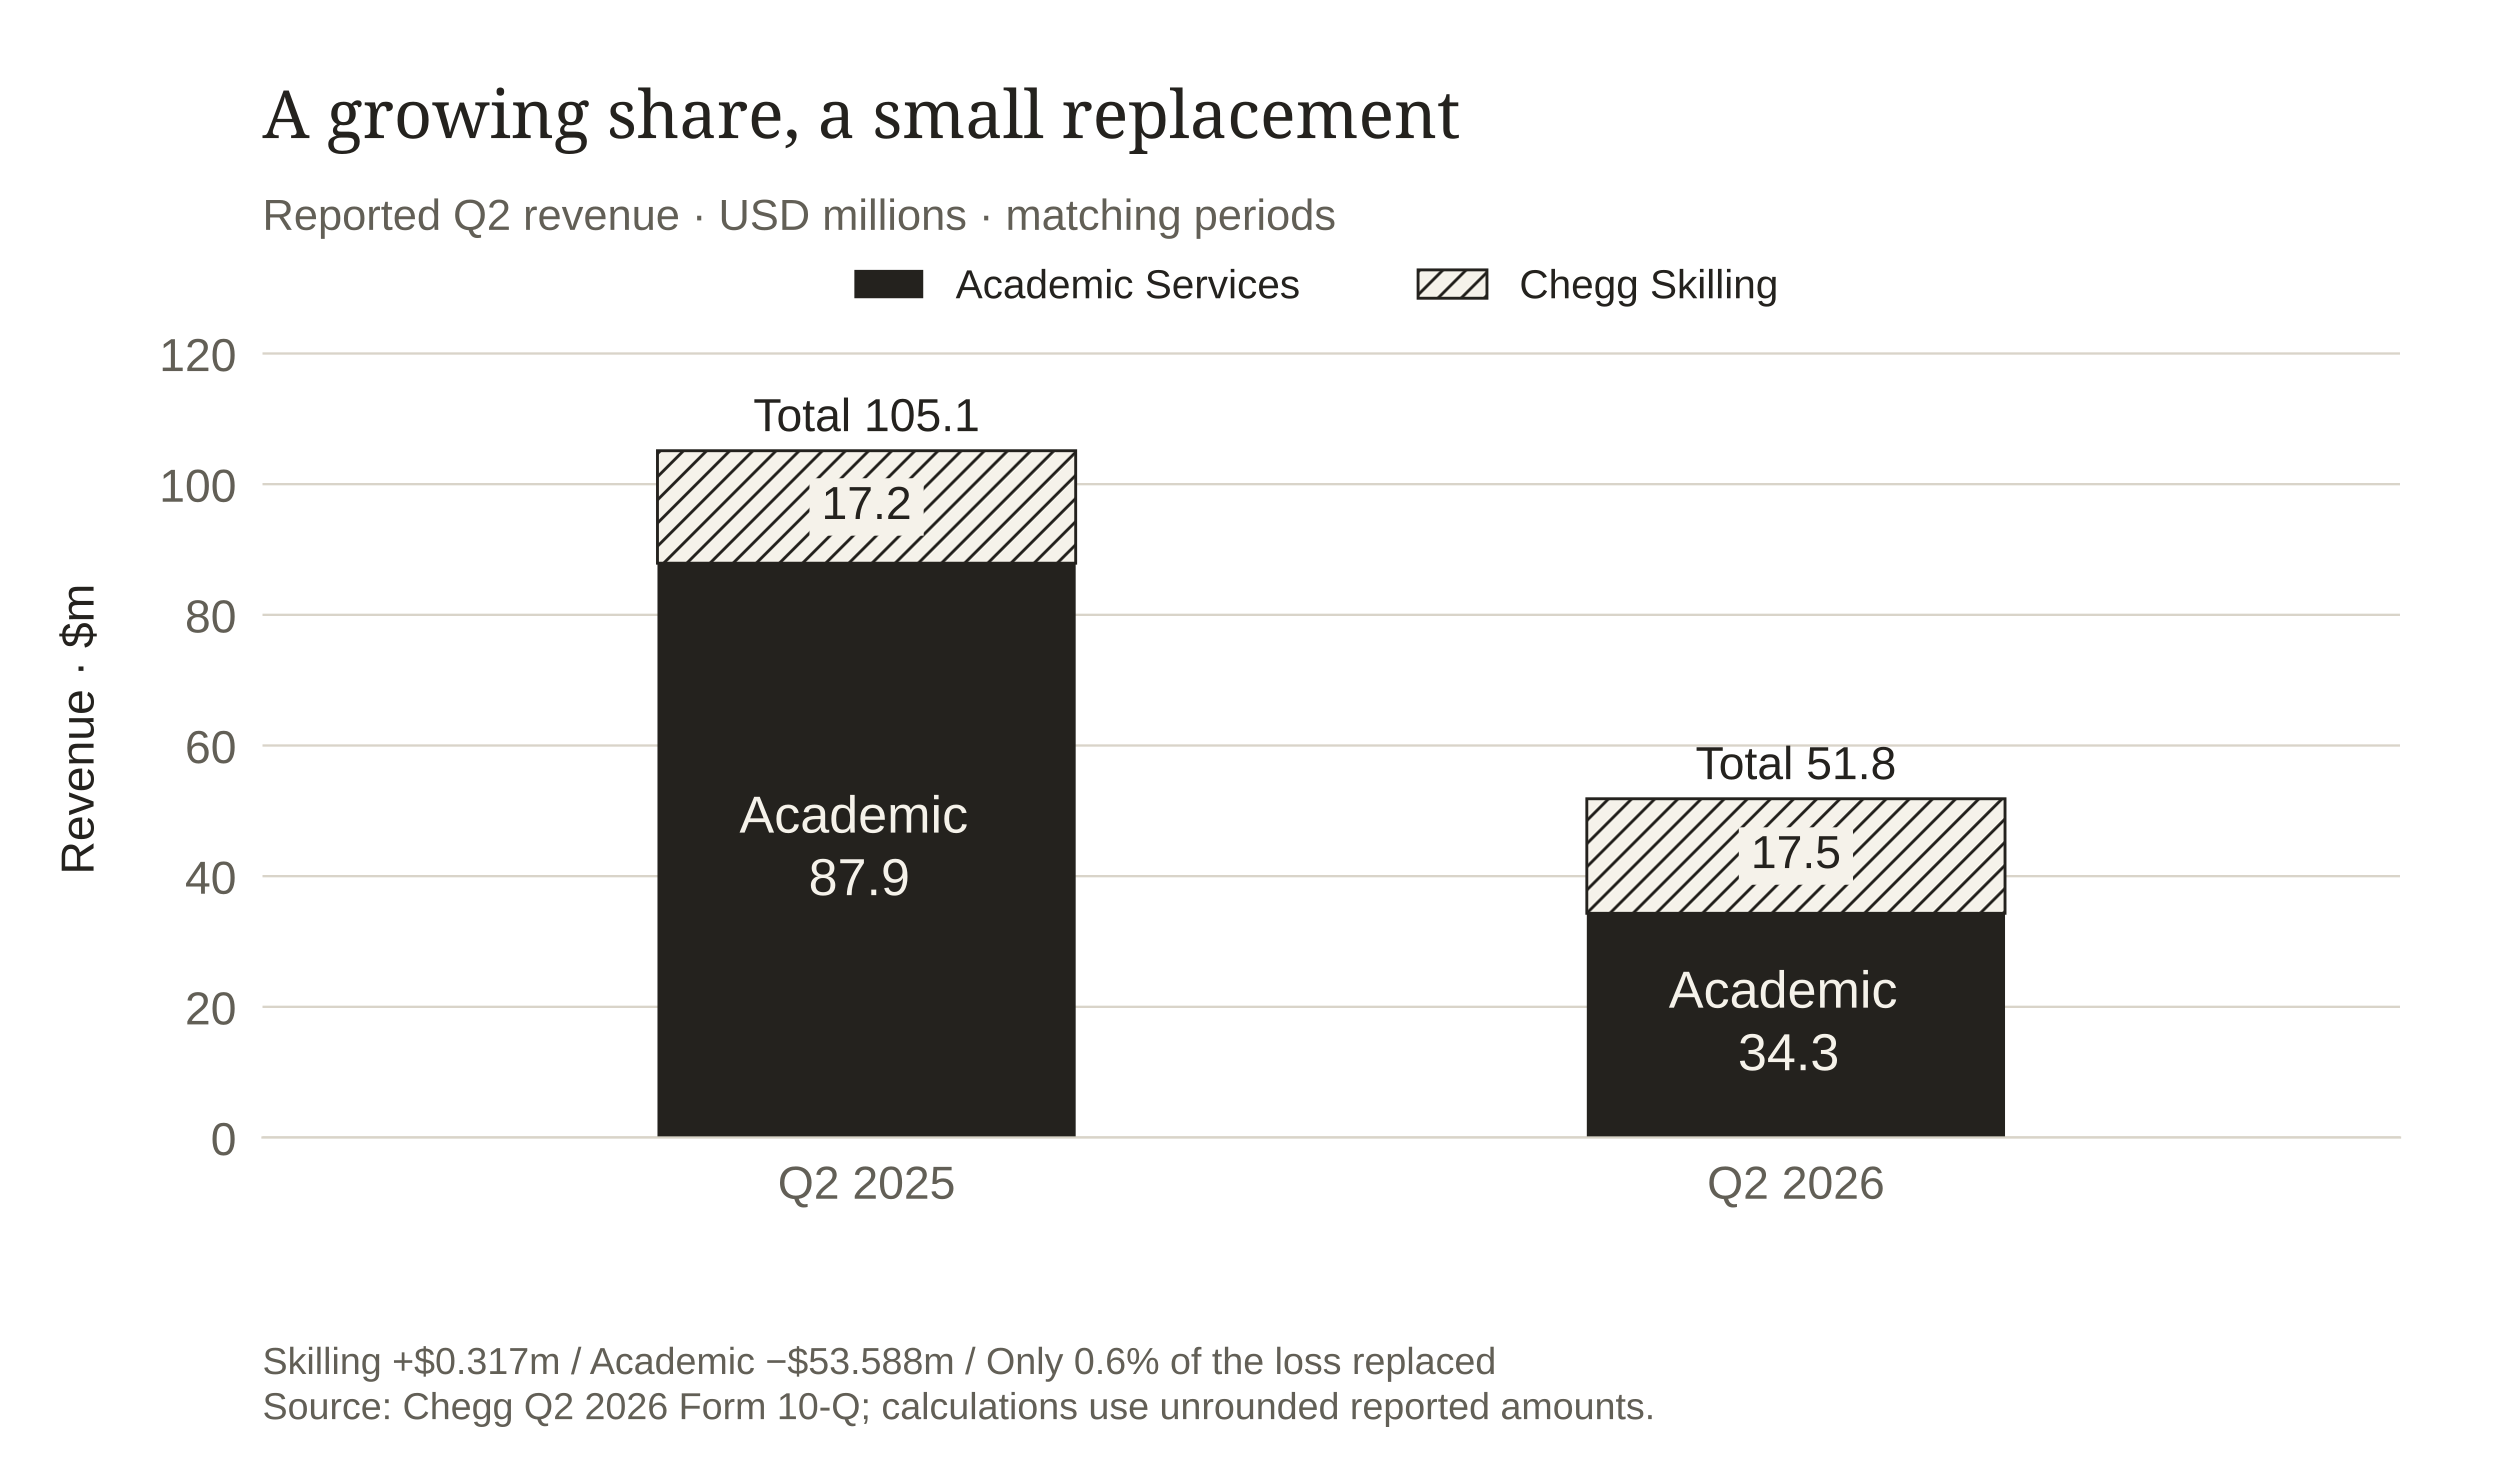
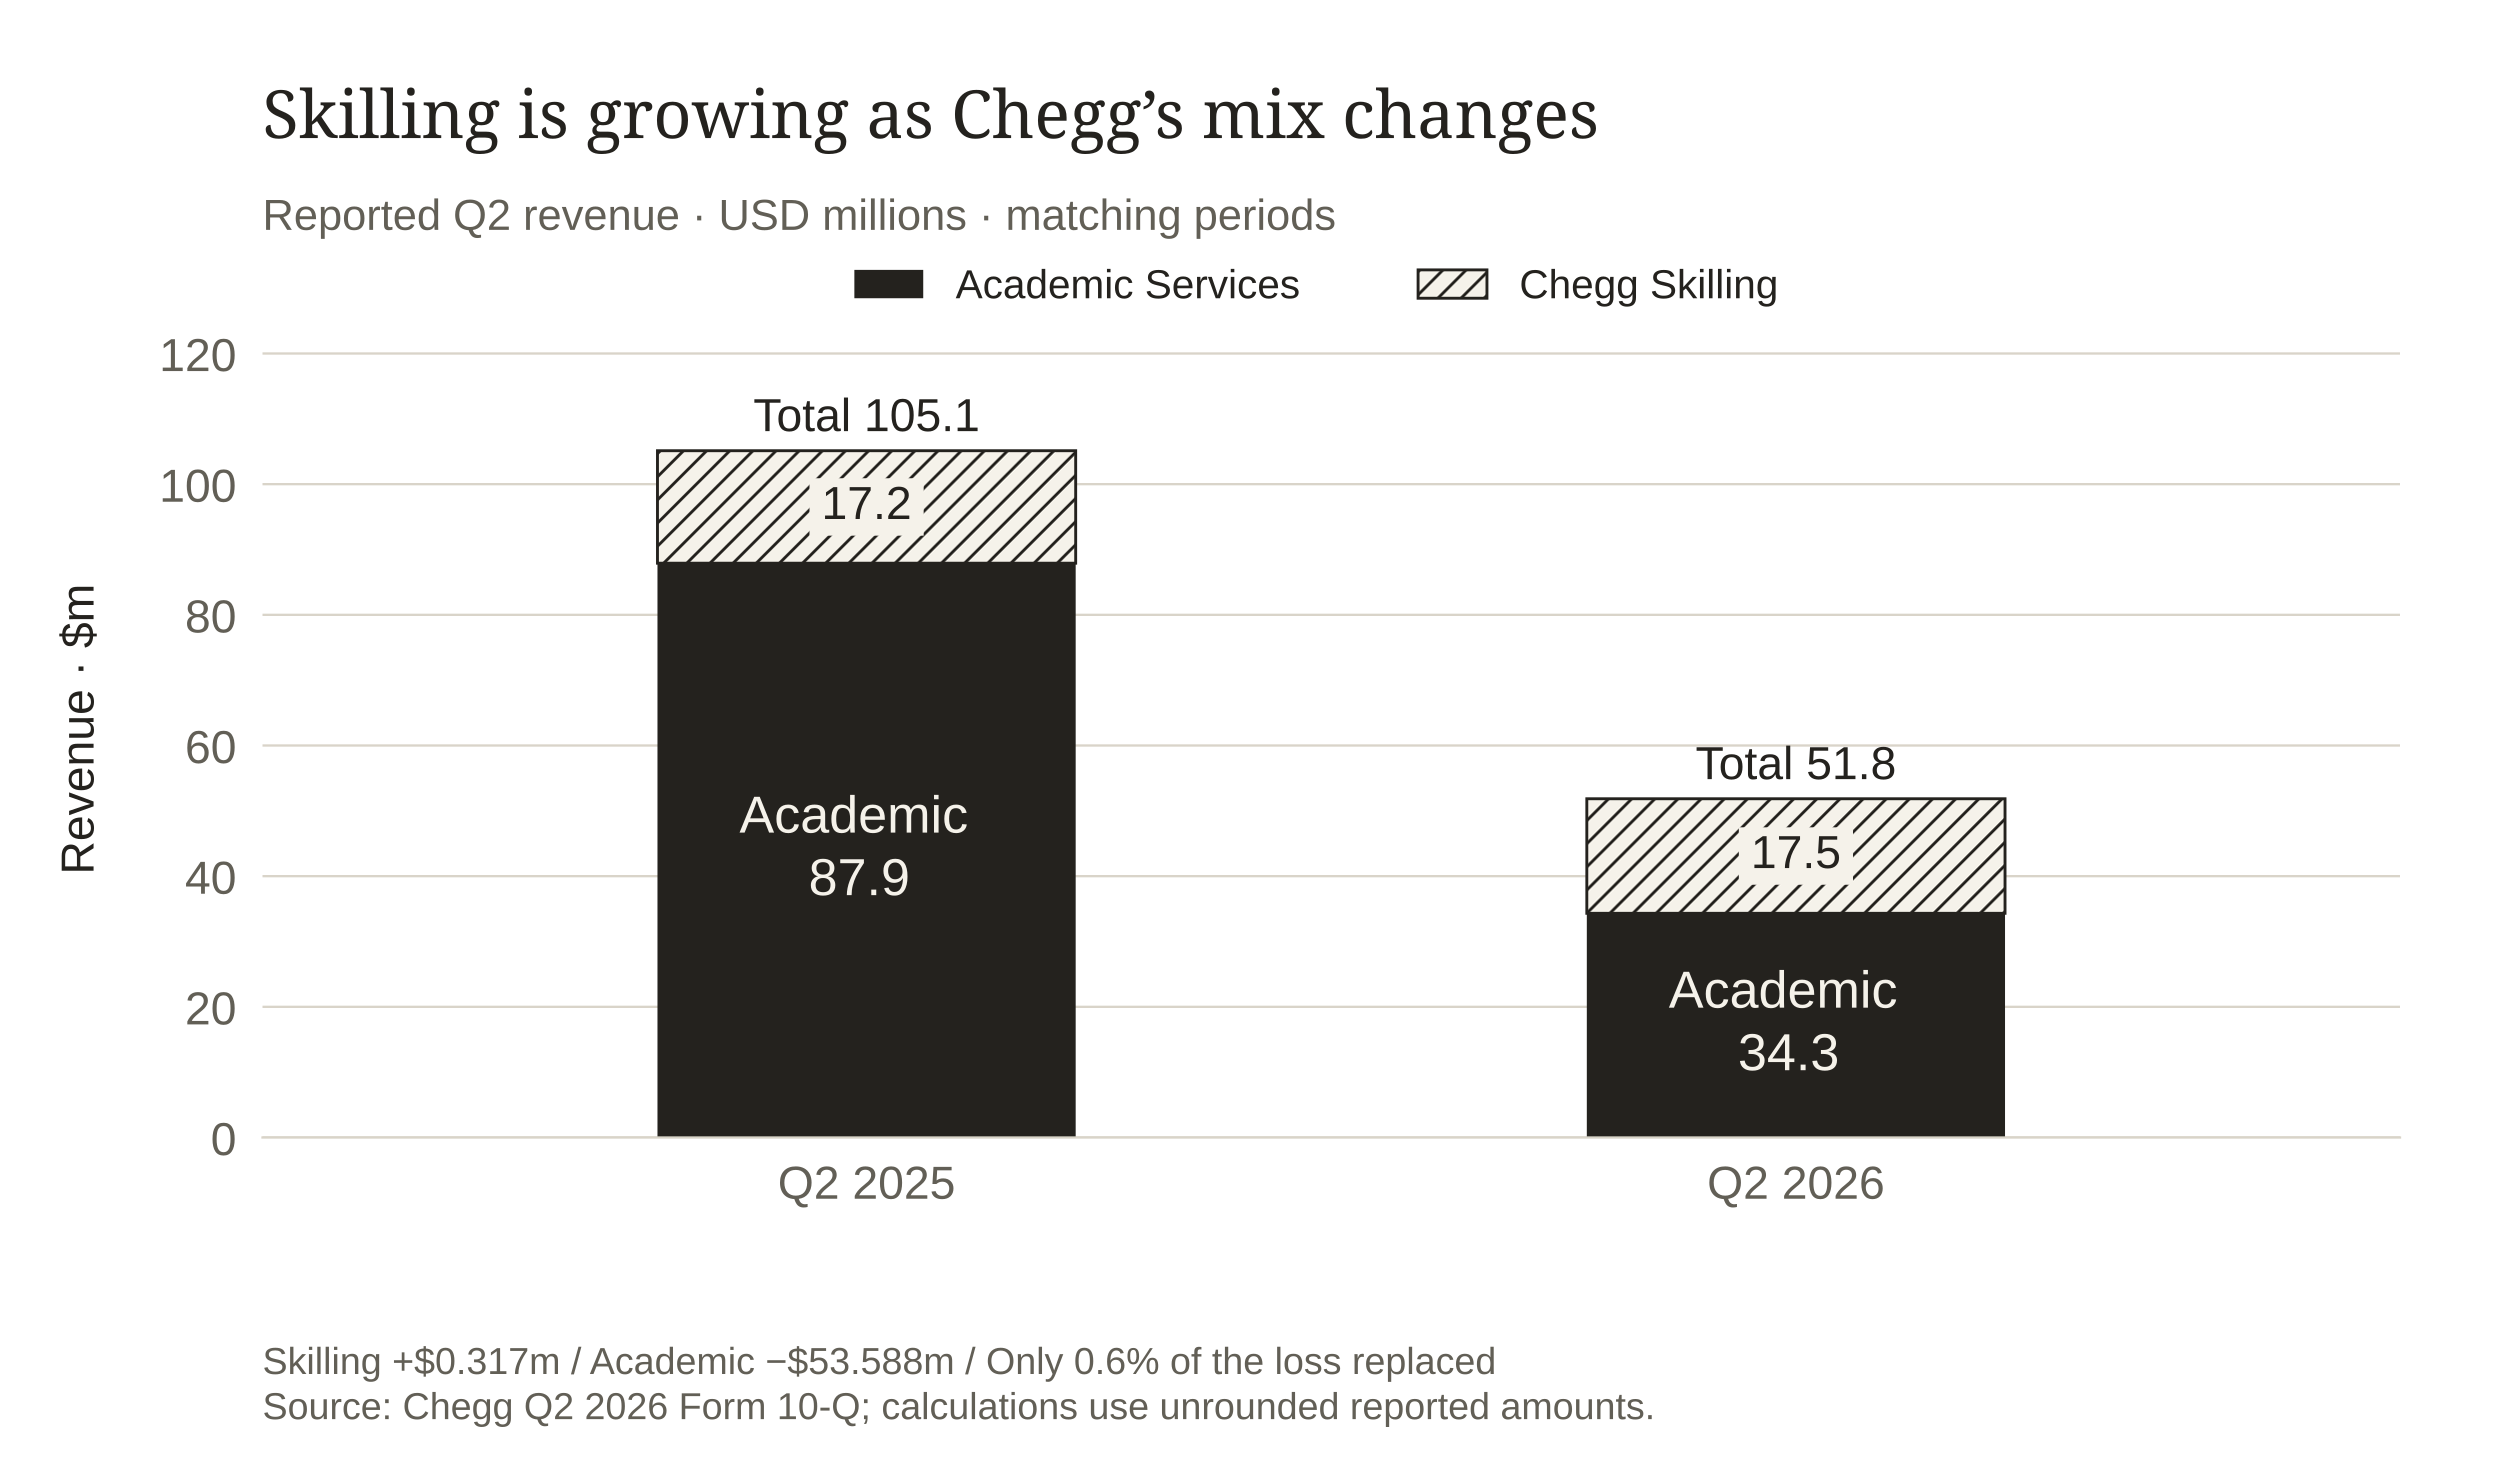
<svg xmlns="http://www.w3.org/2000/svg" width="2160" height="1260" viewBox="0 0 864 504" version="1.1">
  <defs>
    <style type="text/css">*{stroke-linejoin: round; stroke-linecap: butt}</style>
  </defs>
  <g id="figure_1">
    <g id="patch_1">
      <path d="M 0 504  L 864 504  L 864 0  L 0 0  L 0 504  z " style="fill: none" />
    </g>
    <g id="axes_1">
      <g id="patch_2">
        <path d="M 90.72 393.12  L 829.44 393.12  L 829.44 110.88  L 90.72 110.88  L 90.72 393.12  z " style="fill: none" />
      </g>
      <g id="matplotlib.axis_1">
        <g id="xtick_1">
          <g id="line2d_1" />
          <g id="text_1">
            <text style="font-size: 16px; font-family: Arial, sans-serif; text-anchor: middle; fill: #625f56" x="299.489" y="414.276" transform="rotate(-0 299.4887 414.2763)">Q2 2025</text>
          </g>
        </g>
        <g id="xtick_2">
          <g id="line2d_2" />
          <g id="text_2">
            <text style="font-size: 16px; font-family: Arial, sans-serif; text-anchor: middle; fill: #625f56" x="620.671" y="414.276" transform="rotate(-0 620.6713 414.2763)">Q2 2026</text>
          </g>
        </g>
      </g>
      <g id="matplotlib.axis_2">
        <g id="ytick_1">
          <g id="line2d_3">
            <path d="M 90.72 393.12  L 829.44 393.12  " clip-path="url(#p53b8e4c290)" style="fill: none; stroke: #d9d4c9; stroke-width: 0.8; stroke-linecap: square" />
          </g>
          <g id="line2d_4" />
          <g id="text_3">
            <text style="font-size: 16px; font-family: Arial, sans-serif; text-anchor: end; fill: #625f56" x="81.72" y="399.198" transform="rotate(-0 81.72 399.1981)">0</text>
          </g>
        </g>
        <g id="ytick_2">
          <g id="line2d_5">
            <path d="M 90.72 347.962  L 829.44 347.962  " clip-path="url(#p53b8e4c290)" style="fill: none; stroke: #d9d4c9; stroke-width: 0.8; stroke-linecap: square" />
          </g>
          <g id="line2d_6" />
          <g id="text_4">
            <text style="font-size: 16px; font-family: Arial, sans-serif; text-anchor: end; fill: #625f56" x="81.72" y="354.04" transform="rotate(-0 81.72 354.0397)">20</text>
          </g>
        </g>
        <g id="ytick_3">
          <g id="line2d_7">
            <path d="M 90.72 302.803  L 829.44 302.803  " clip-path="url(#p53b8e4c290)" style="fill: none; stroke: #d9d4c9; stroke-width: 0.8; stroke-linecap: square" />
          </g>
          <g id="line2d_8" />
          <g id="text_5">
            <text style="font-size: 16px; font-family: Arial, sans-serif; text-anchor: end; fill: #625f56" x="81.72" y="308.881" transform="rotate(-0 81.72 308.8813)">40</text>
          </g>
        </g>
        <g id="ytick_4">
          <g id="line2d_9">
            <path d="M 90.72 257.645  L 829.44 257.645  " clip-path="url(#p53b8e4c290)" style="fill: none; stroke: #d9d4c9; stroke-width: 0.8; stroke-linecap: square" />
          </g>
          <g id="line2d_10" />
          <g id="text_6">
            <text style="font-size: 16px; font-family: Arial, sans-serif; text-anchor: end; fill: #625f56" x="81.72" y="263.723" transform="rotate(-0 81.72 263.7229)">60</text>
          </g>
        </g>
        <g id="ytick_5">
          <g id="line2d_11">
            <path d="M 90.72 212.486  L 829.44 212.486  " clip-path="url(#p53b8e4c290)" style="fill: none; stroke: #d9d4c9; stroke-width: 0.8; stroke-linecap: square" />
          </g>
          <g id="line2d_12" />
          <g id="text_7">
            <text style="font-size: 16px; font-family: Arial, sans-serif; text-anchor: end; fill: #625f56" x="81.72" y="218.565" transform="rotate(-0 81.72 218.5645)">80</text>
          </g>
        </g>
        <g id="ytick_6">
          <g id="line2d_13">
            <path d="M 90.72 167.328  L 829.44 167.328  " clip-path="url(#p53b8e4c290)" style="fill: none; stroke: #d9d4c9; stroke-width: 0.8; stroke-linecap: square" />
          </g>
          <g id="line2d_14" />
          <g id="text_8">
            <text style="font-size: 16px; font-family: Arial, sans-serif; text-anchor: end; fill: #625f56" x="81.72" y="173.406" transform="rotate(-0 81.72 173.4061)">100</text>
          </g>
        </g>
        <g id="ytick_7">
          <g id="line2d_15">
            <path d="M 90.72 122.17  L 829.44 122.17  " clip-path="url(#p53b8e4c290)" style="fill: none; stroke: #d9d4c9; stroke-width: 0.8; stroke-linecap: square" />
          </g>
          <g id="line2d_16" />
          <g id="text_9">
            <text style="font-size: 16px; font-family: Arial, sans-serif; text-anchor: end; fill: #625f56" x="81.72" y="128.248" transform="rotate(-0 81.72 128.2477)">120</text>
          </g>
        </g>
        <g id="text_10">
          <text style="font-size: 16px; font-family: Arial, sans-serif; text-anchor: middle; fill: #24221e" x="32.336" y="252" transform="rotate(-90 32.33625 252)">Revenue · $m</text>
        </g>
      </g>
      <g id="patch_3">
        <path d="M 227.223 393.12  L 371.755 393.12  L 371.755 194.642  L 227.223 194.642  z " clip-path="url(#p53b8e4c290)" style="fill: #24221e" />
      </g>
      <g id="patch_4">
        <path d="M 548.405 393.12  L 692.937 393.12  L 692.937 315.639  L 548.405 315.639  z " clip-path="url(#p53b8e4c290)" style="fill: #24221e" />
      </g>
      <g id="patch_5">
        <path d="M 227.223 194.642  L 371.755 194.642  L 371.755 155.767  L 227.223 155.767  z " clip-path="url(#p53b8e4c290)" style="fill: url(#h278e610456); stroke: #24221e; stroke-linejoin: miter" />
      </g>
      <g id="patch_6">
        <path d="M 548.405 315.639  L 692.937 315.639  L 692.937 276.049  L 548.405 276.049  z " clip-path="url(#p53b8e4c290)" style="fill: url(#h278e610456); stroke: #24221e; stroke-linejoin: miter" />
      </g>
      <g id="patch_7">
        <path d="M 90.72 393.12  L 829.44 393.12  " style="fill: none; stroke: #d9d4c9; stroke-width: 0.8; stroke-linejoin: miter; stroke-linecap: square" />
      </g>
      <g id="text_11">
        <text style="font-size: 18px; font-family: Arial, sans-serif; fill: #f5f2ea" transform="translate(255.5589 287.7558)">Academic</text>
        <text style="font-size: 18px; font-family: Arial, sans-serif; fill: #f5f2ea" transform="translate(279.4496 309.3593)">87.9</text>
      </g>
      <g id="text_12">
        <g id="patch_8">
          <path d="M 279.756 185.125  L 319.221 185.125  L 319.221 165.285  L 279.756 165.285  z " style="fill: #f5f2ea" />
        </g>
        <text style="font-size: 16px; font-family: Arial, sans-serif; text-anchor: middle; fill: #24221e" x="299.489" y="179.361" transform="rotate(-0 299.4887 179.361)">17.2</text>
      </g>
      <g id="text_13">
        <text style="font-size: 16px; font-family: Arial, sans-serif; text-anchor: middle; fill: #24221e" x="299.489" y="148.994" transform="rotate(-0 299.4887 148.9937)">Total 105.1</text>
      </g>
      <g id="text_14">
        <text style="font-size: 18px; font-family: Arial, sans-serif; fill: #f5f2ea" transform="translate(576.7415 348.2545)">Academic</text>
        <text style="font-size: 18px; font-family: Arial, sans-serif; fill: #f5f2ea" transform="translate(600.6322 369.858)">34.3</text>
      </g>
      <g id="text_15">
        <g id="patch_9">
          <path d="M 600.939 305.764  L 640.404 305.764  L 640.404 285.924  L 600.939 285.924  z " style="fill: #f5f2ea" />
        </g>
        <text style="font-size: 16px; font-family: Arial, sans-serif; text-anchor: middle; fill: #24221e" x="620.671" y="300.001" transform="rotate(-0 620.6713 300.0005)">17.5</text>
      </g>
      <g id="text_16">
        <text style="font-size: 16px; font-family: Arial, sans-serif; text-anchor: middle; fill: #24221e" x="620.671" y="269.275" transform="rotate(-0 620.6713 269.2753)">Total 51.8</text>
      </g>
      <g id="legend_1">
        <g id="patch_10">
          <path d="M 295.268 103.071  L 319.068 103.071  L 319.068 93.271  L 295.268 93.271  z " style="fill: #24221e" />
        </g>
        <g id="text_17">
          <text style="font-size: 14px; font-family: Arial, sans-serif; text-anchor: start; fill: #24221e" x="330.268" y="103.071" transform="rotate(-0 330.2683 103.0714)">Academic Services</text>
        </g>
        <g id="patch_11">
          <path d="M 490.091 103.071  L 513.891 103.071  L 513.891 93.271  L 490.091 93.271  z " style="fill: url(#h278e610456); stroke: #24221e; stroke-linejoin: miter" />
        </g>
        <g id="text_18">
          <text style="font-size: 14px; font-family: Arial, sans-serif; text-anchor: start; fill: #24221e" x="525.091" y="103.071" transform="rotate(-0 525.0914 103.0714)">Chegg Skilling</text>
        </g>
      </g>
    </g>
    <g id="text_19">
-       <text style="font-size: 23px; font-family: Georgia, serif; text-anchor: start; fill: #24221e" x="90.72" y="47.716" transform="rotate(-0 90.72 47.71641)">A growing share, a small replacement</text>
+       <text style="font-size: 23px; font-family: Georgia, serif; text-anchor: start; fill: #24221e" x="90.72" y="47.716" transform="rotate(-0 90.72 47.71641)">Skilling is growing as Chegg’s mix changes</text>
    </g>
    <g id="text_20">
      <text style="font-size: 15px; font-family: Arial, sans-serif; text-anchor: start; fill: #625f56" x="90.72" y="79.438" transform="rotate(-0 90.72 79.43766)">Reported Q2 revenue · USD millions · matching periods</text>
    </g>
    <g id="text_21">
      <text style="font-size: 13px; font-family: Arial, sans-serif; fill: #625f56" transform="translate(90.72 474.8592)">Skilling +$0.317m  /  Academic −$53.588m  /  Only 0.6% of the loss replaced</text>
      <text style="font-size: 13px; font-family: Arial, sans-serif; fill: #625f56" transform="translate(90.72 490.4628)">Source: Chegg Q2 2026 Form 10-Q; calculations use unrounded reported amounts.</text>
    </g>
  </g>
  <defs>
    <clipPath id="p53b8e4c290">
      <rect x="90.72" y="110.88" width="738.72" height="282.24" />
    </clipPath>
  </defs>
  <defs>
    <pattern id="h278e610456" patternUnits="userSpaceOnUse" x="0" y="0" width="72" height="72">
      <rect x="0" y="0" width="73" height="73" fill="#f5f2ea" />
      <path d="M -36 36  L 36 -36  M -32 40  L 40 -32  M -28 44  L 44 -28  M -24 48  L 48 -24  M -20 52  L 52 -20  M -16 56  L 56 -16  M -12 60  L 60 -12  M -8 64  L 64 -8  M -4 68  L 68 -4  M 0 72  L 72 0  M 4 76  L 76 4  M 8 80  L 80 8  M 12 84  L 84 12  M 16 88  L 88 16  M 20 92  L 92 20  M 24 96  L 96 24  M 28 100  L 100 28  M 32 104  L 104 32  M 36 108  L 108 36  " style="fill: #24221e; stroke: #24221e; stroke-width: 1.0; stroke-linecap: butt; stroke-linejoin: miter" />
    </pattern>
  </defs>
</svg>
